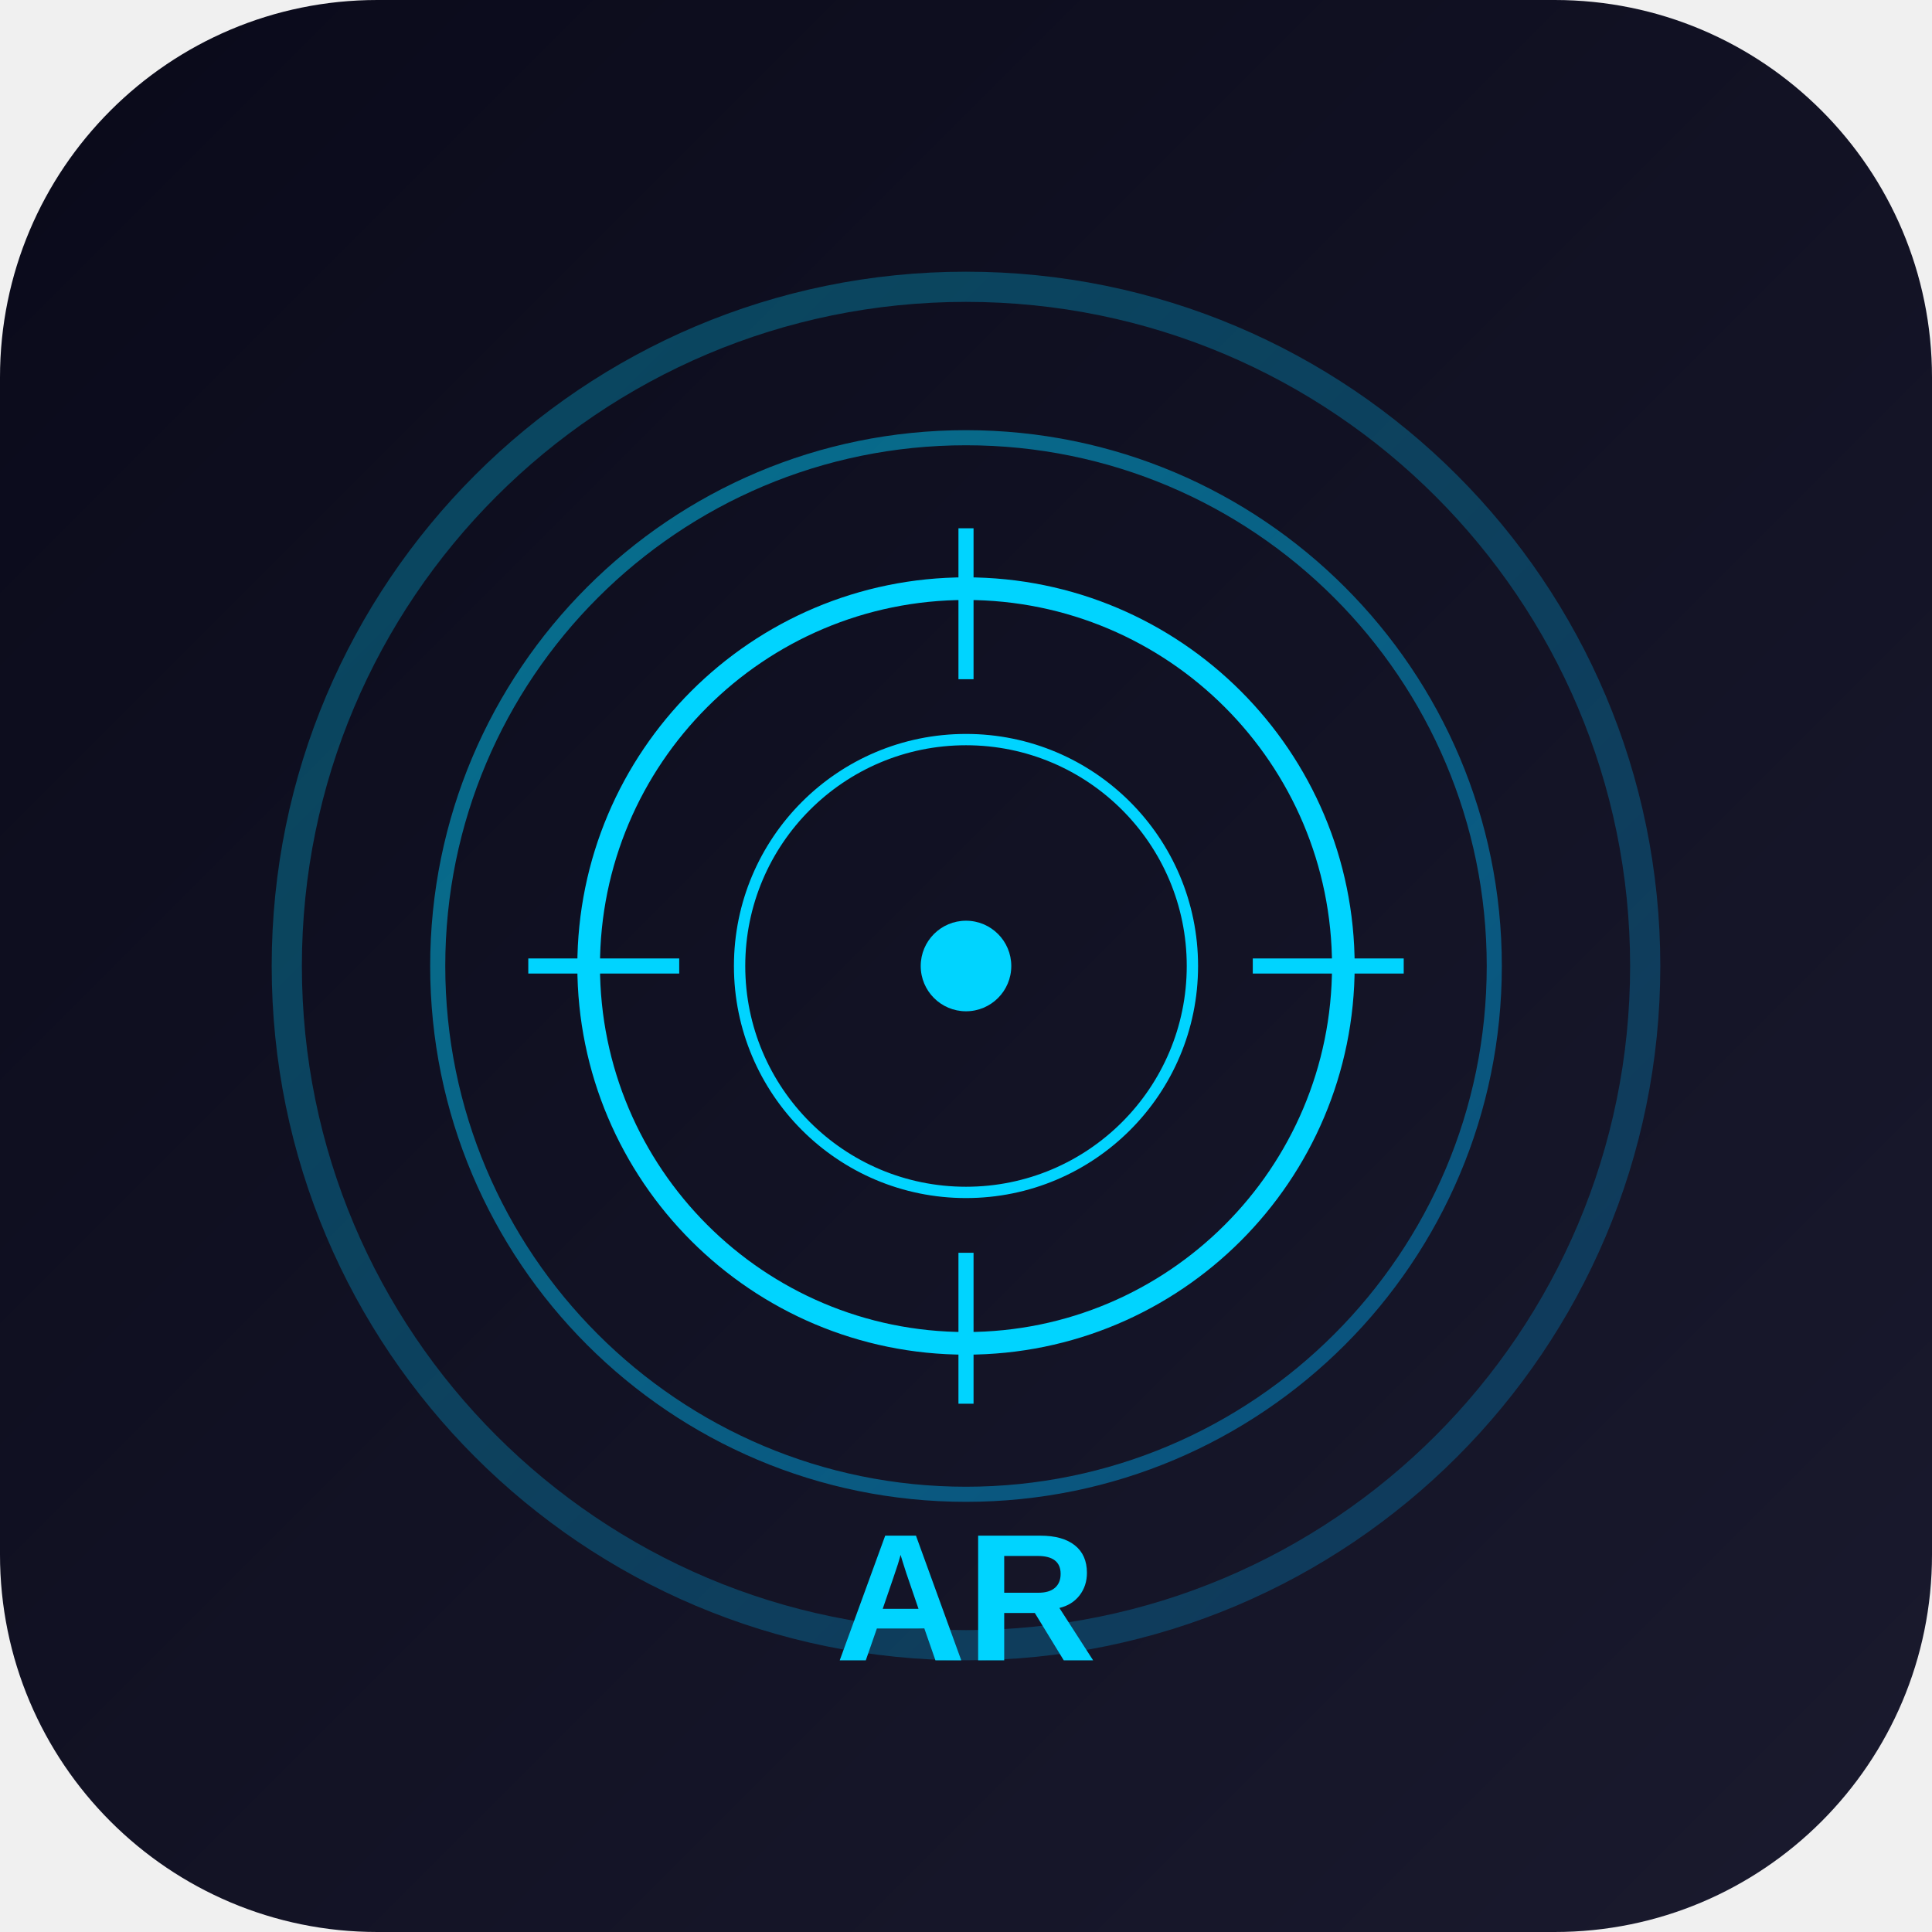
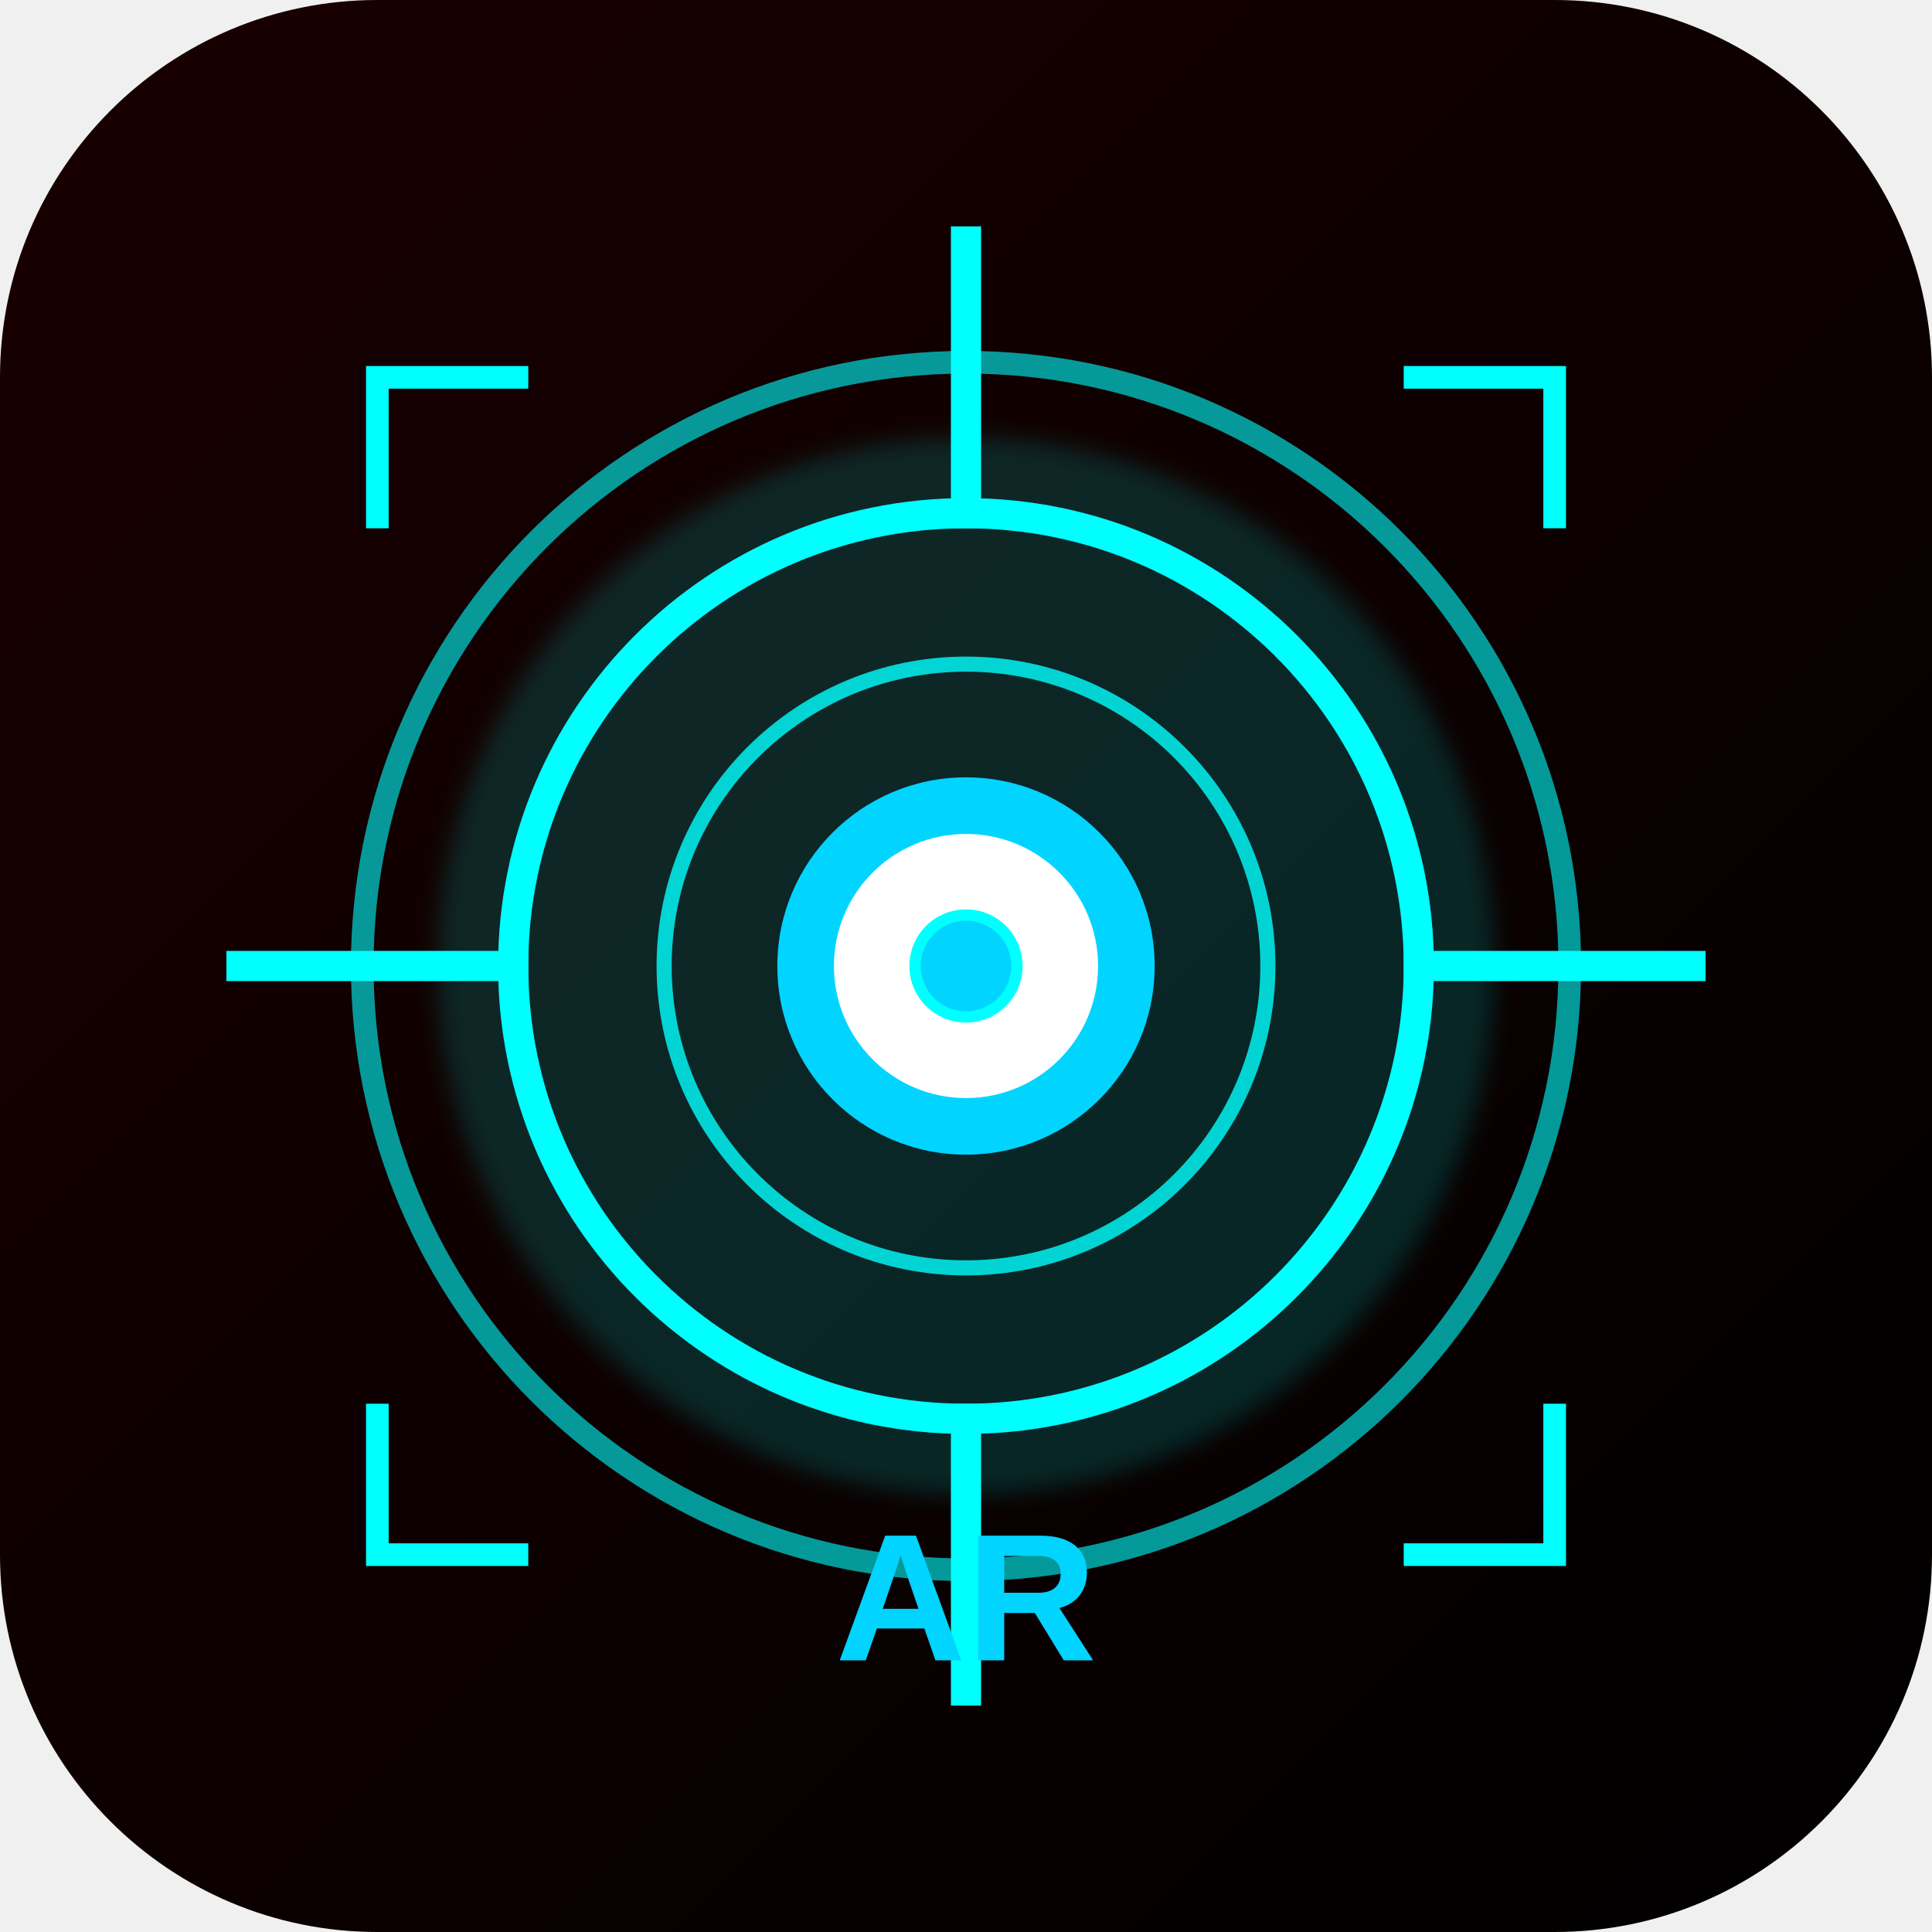
<svg xmlns="http://www.w3.org/2000/svg" viewBox="0 0 512 512">
  <defs>
    <linearGradient id="bg" x1="0%" y1="0%" x2="100%" y2="100%">
-       <stop offset="0%" style="stop-color:#0a0a1a" />
-       <stop offset="100%" style="stop-color:#1a1a2e" />
+       <stop offset="0%" style="stop-color:#1a0000" />
+       <stop offset="100%" style="stop-color:#000000" />
    </linearGradient>
    <linearGradient id="glow" x1="0%" y1="0%" x2="100%" y2="100%">
-       <stop offset="0%" style="stop-color:#00d4ff" />
-       <stop offset="100%" style="stop-color:#0088cc" />
+       <stop offset="0%" style="stop-color:#00ffff" />
+       <stop offset="100%" style="stop-color:#0066ff" />
    </linearGradient>
+     <filter id="blur">
+       <feGaussianBlur stdDeviation="3" />
+     </filter>
  </defs>
  <rect width="512" height="512" rx="100" fill="url(#bg)" />
-   <circle cx="256" cy="256" r="180" fill="none" stroke="url(#glow)" stroke-width="8" opacity="0.3" />
-   <circle cx="256" cy="256" r="140" fill="none" stroke="url(#glow)" stroke-width="4" opacity="0.5" />
-   <circle cx="256" cy="256" r="100" fill="none" stroke="#00d4ff" stroke-width="6" />
-   <circle cx="256" cy="256" r="60" fill="none" stroke="#00d4ff" stroke-width="3" />
-   <line x1="256" y1="180" x2="256" y2="140" stroke="#00d4ff" stroke-width="4" />
-   <line x1="256" y1="332" x2="256" y2="372" stroke="#00d4ff" stroke-width="4" />
-   <line x1="180" y1="256" x2="140" y2="256" stroke="#00d4ff" stroke-width="4" />
-   <line x1="332" y1="256" x2="372" y2="256" stroke="#00d4ff" stroke-width="4" />
+   <circle cx="256" cy="256" r="140" fill="#00ffff" opacity="0.15" filter="url(#blur)" />
+   <circle cx="256" cy="256" r="160" fill="none" stroke="#00ffff" stroke-width="6" opacity="0.6" />
+   <circle cx="256" cy="256" r="120" fill="none" stroke="#00ffff" stroke-width="8" />
+   <circle cx="256" cy="256" r="80" fill="none" stroke="#00ffff" stroke-width="4" opacity="0.8" />
+   <circle cx="256" cy="256" r="50" fill="#00d4ff" />
+   <circle cx="256" cy="256" r="35" fill="#ffffff" />
+   <circle cx="256" cy="256" r="15" fill="#00ffff" />
+   <rect x="252" y="60" width="8" height="80" fill="#00ffff" />
+   <rect x="252" y="372" width="8" height="80" fill="#00ffff" />
+   <rect x="60" y="252" width="80" height="8" fill="#00ffff" />
+   <rect x="372" y="252" width="80" height="8" fill="#00ffff" />
+   <path d="M100 140 L100 100 L140 100" fill="none" stroke="#00ffff" stroke-width="6" />
+   <path d="M372 100 L412 100 L412 140" fill="none" stroke="#00ffff" stroke-width="6" />
+   <path d="M412 372 L412 412 L372 412" fill="none" stroke="#00ffff" stroke-width="6" />
+   <path d="M140 412 L100 412 L100 372" fill="none" stroke="#00ffff" stroke-width="6" />
  <circle cx="256" cy="256" r="12" fill="#00d4ff" />
  <text x="256" y="440" text-anchor="middle" fill="#00d4ff" font-family="Arial" font-size="48" font-weight="bold">AR</text>
</svg>
